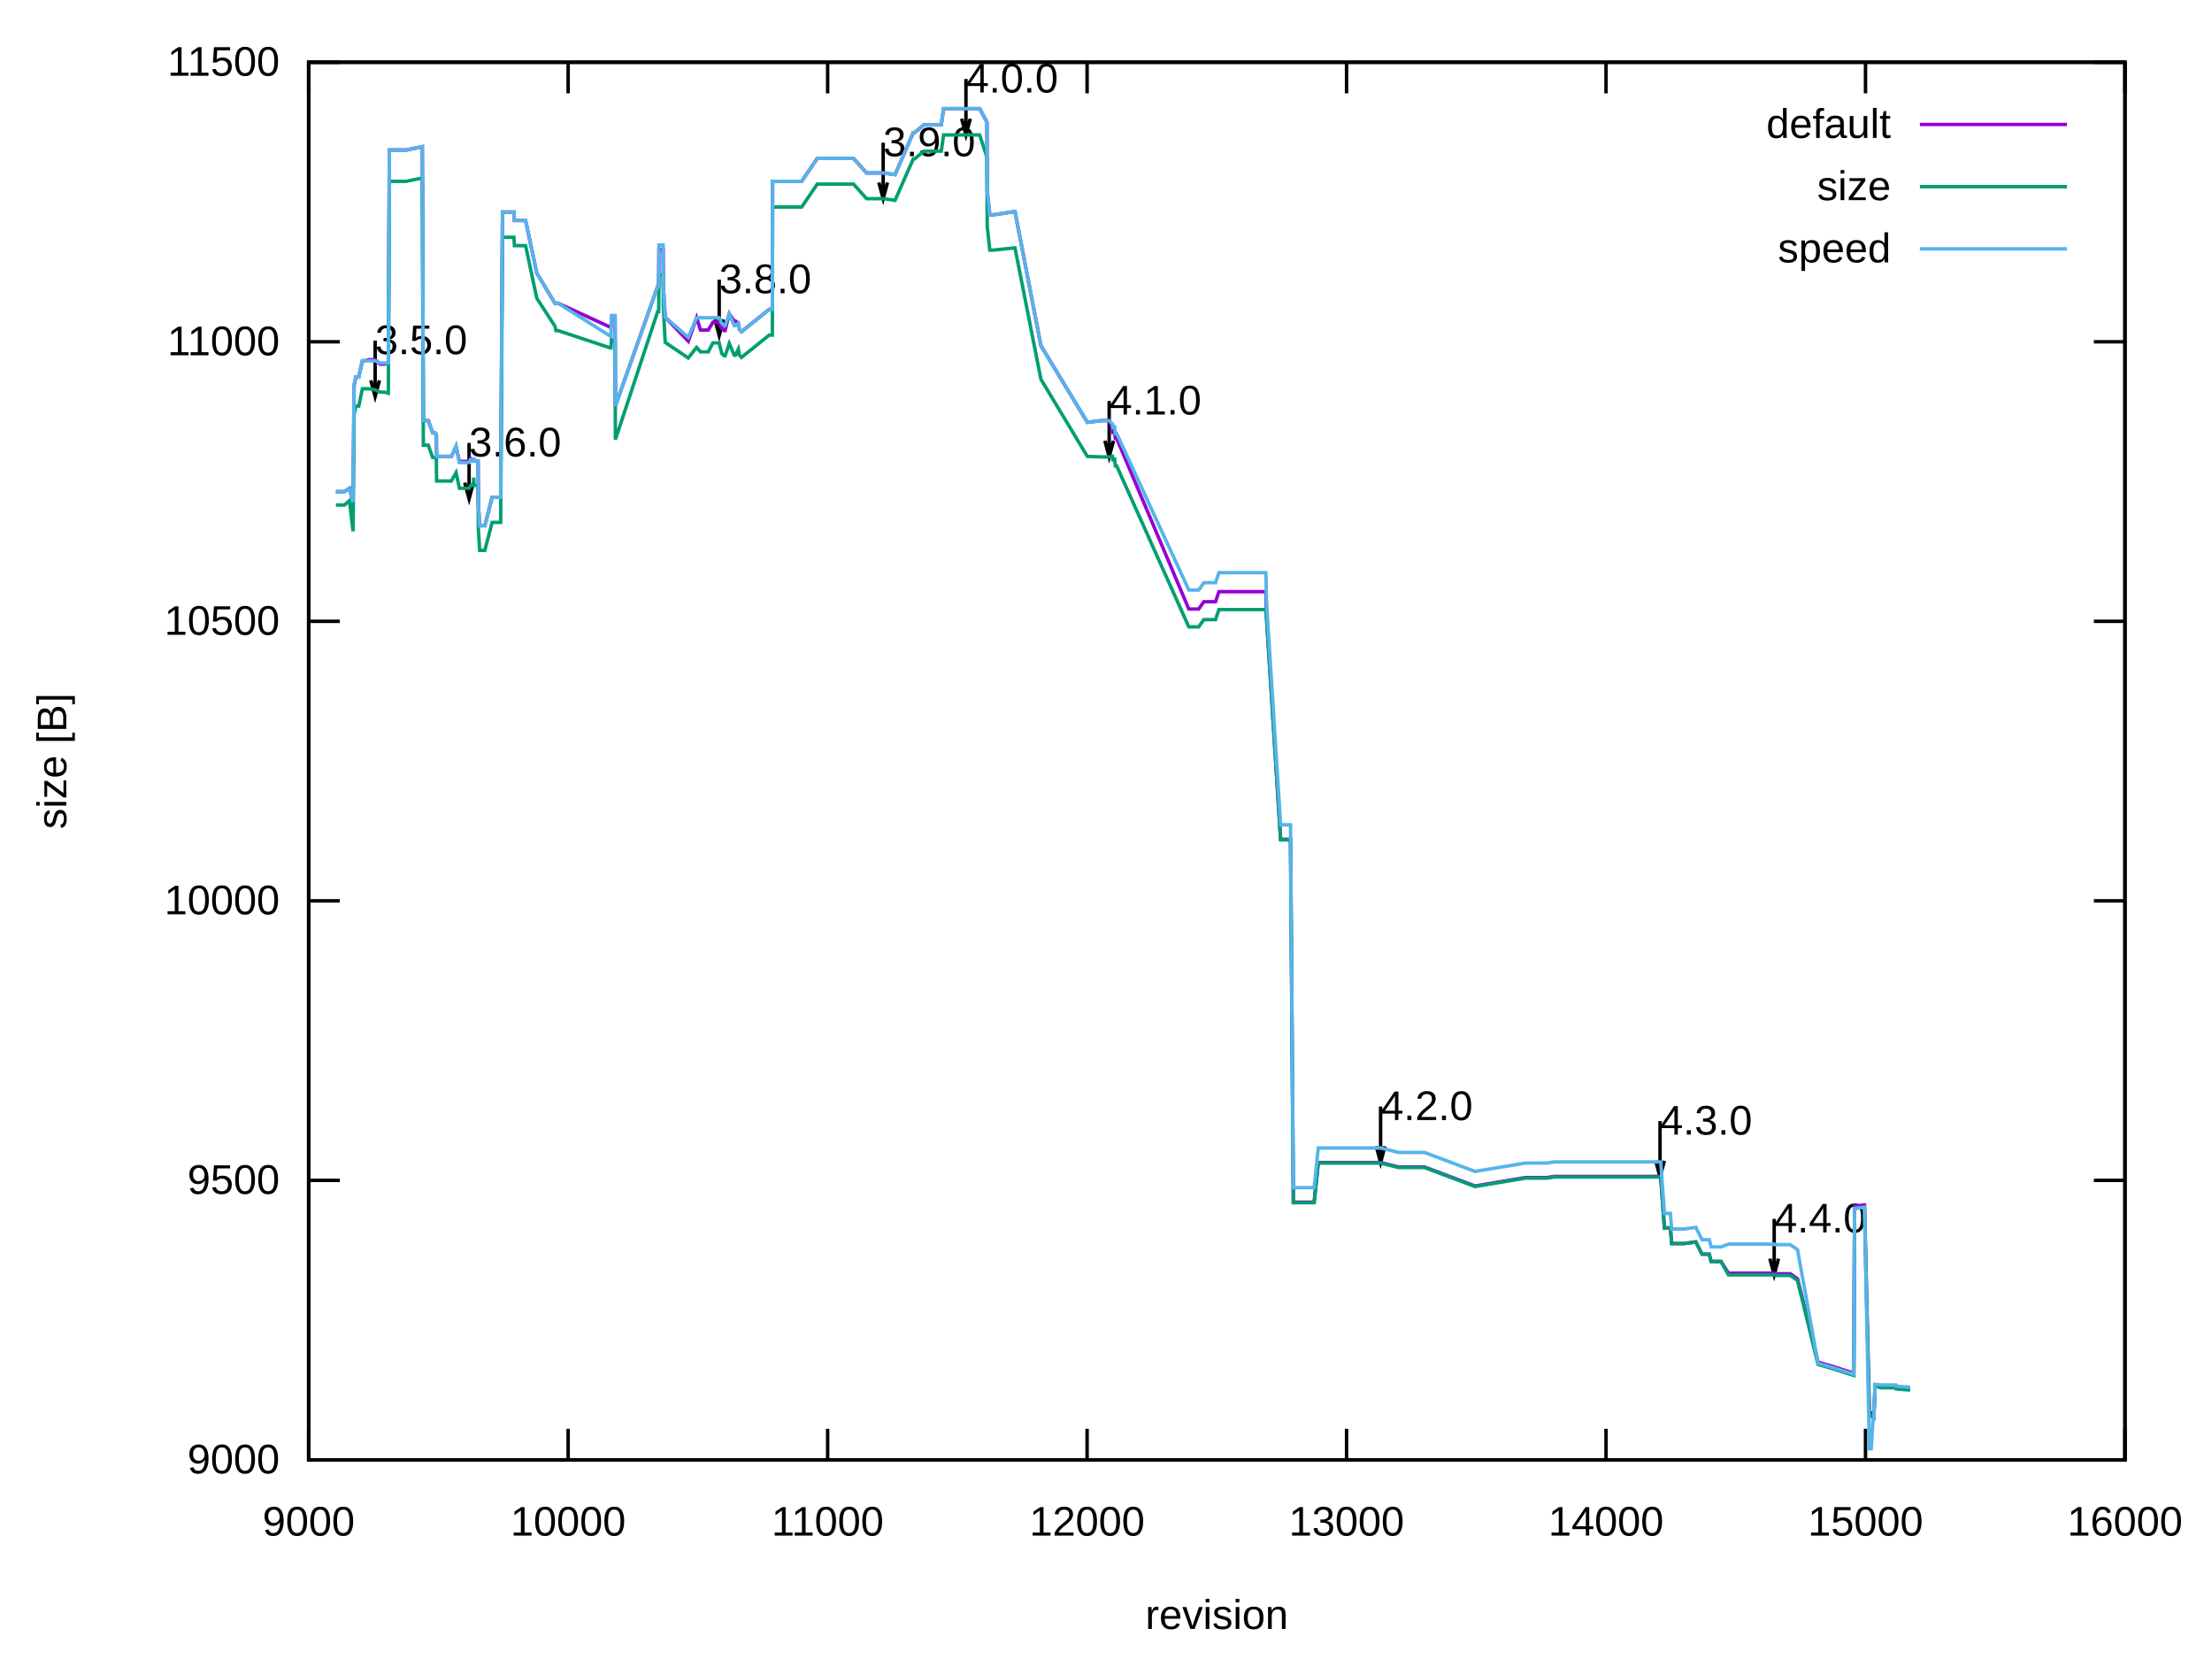
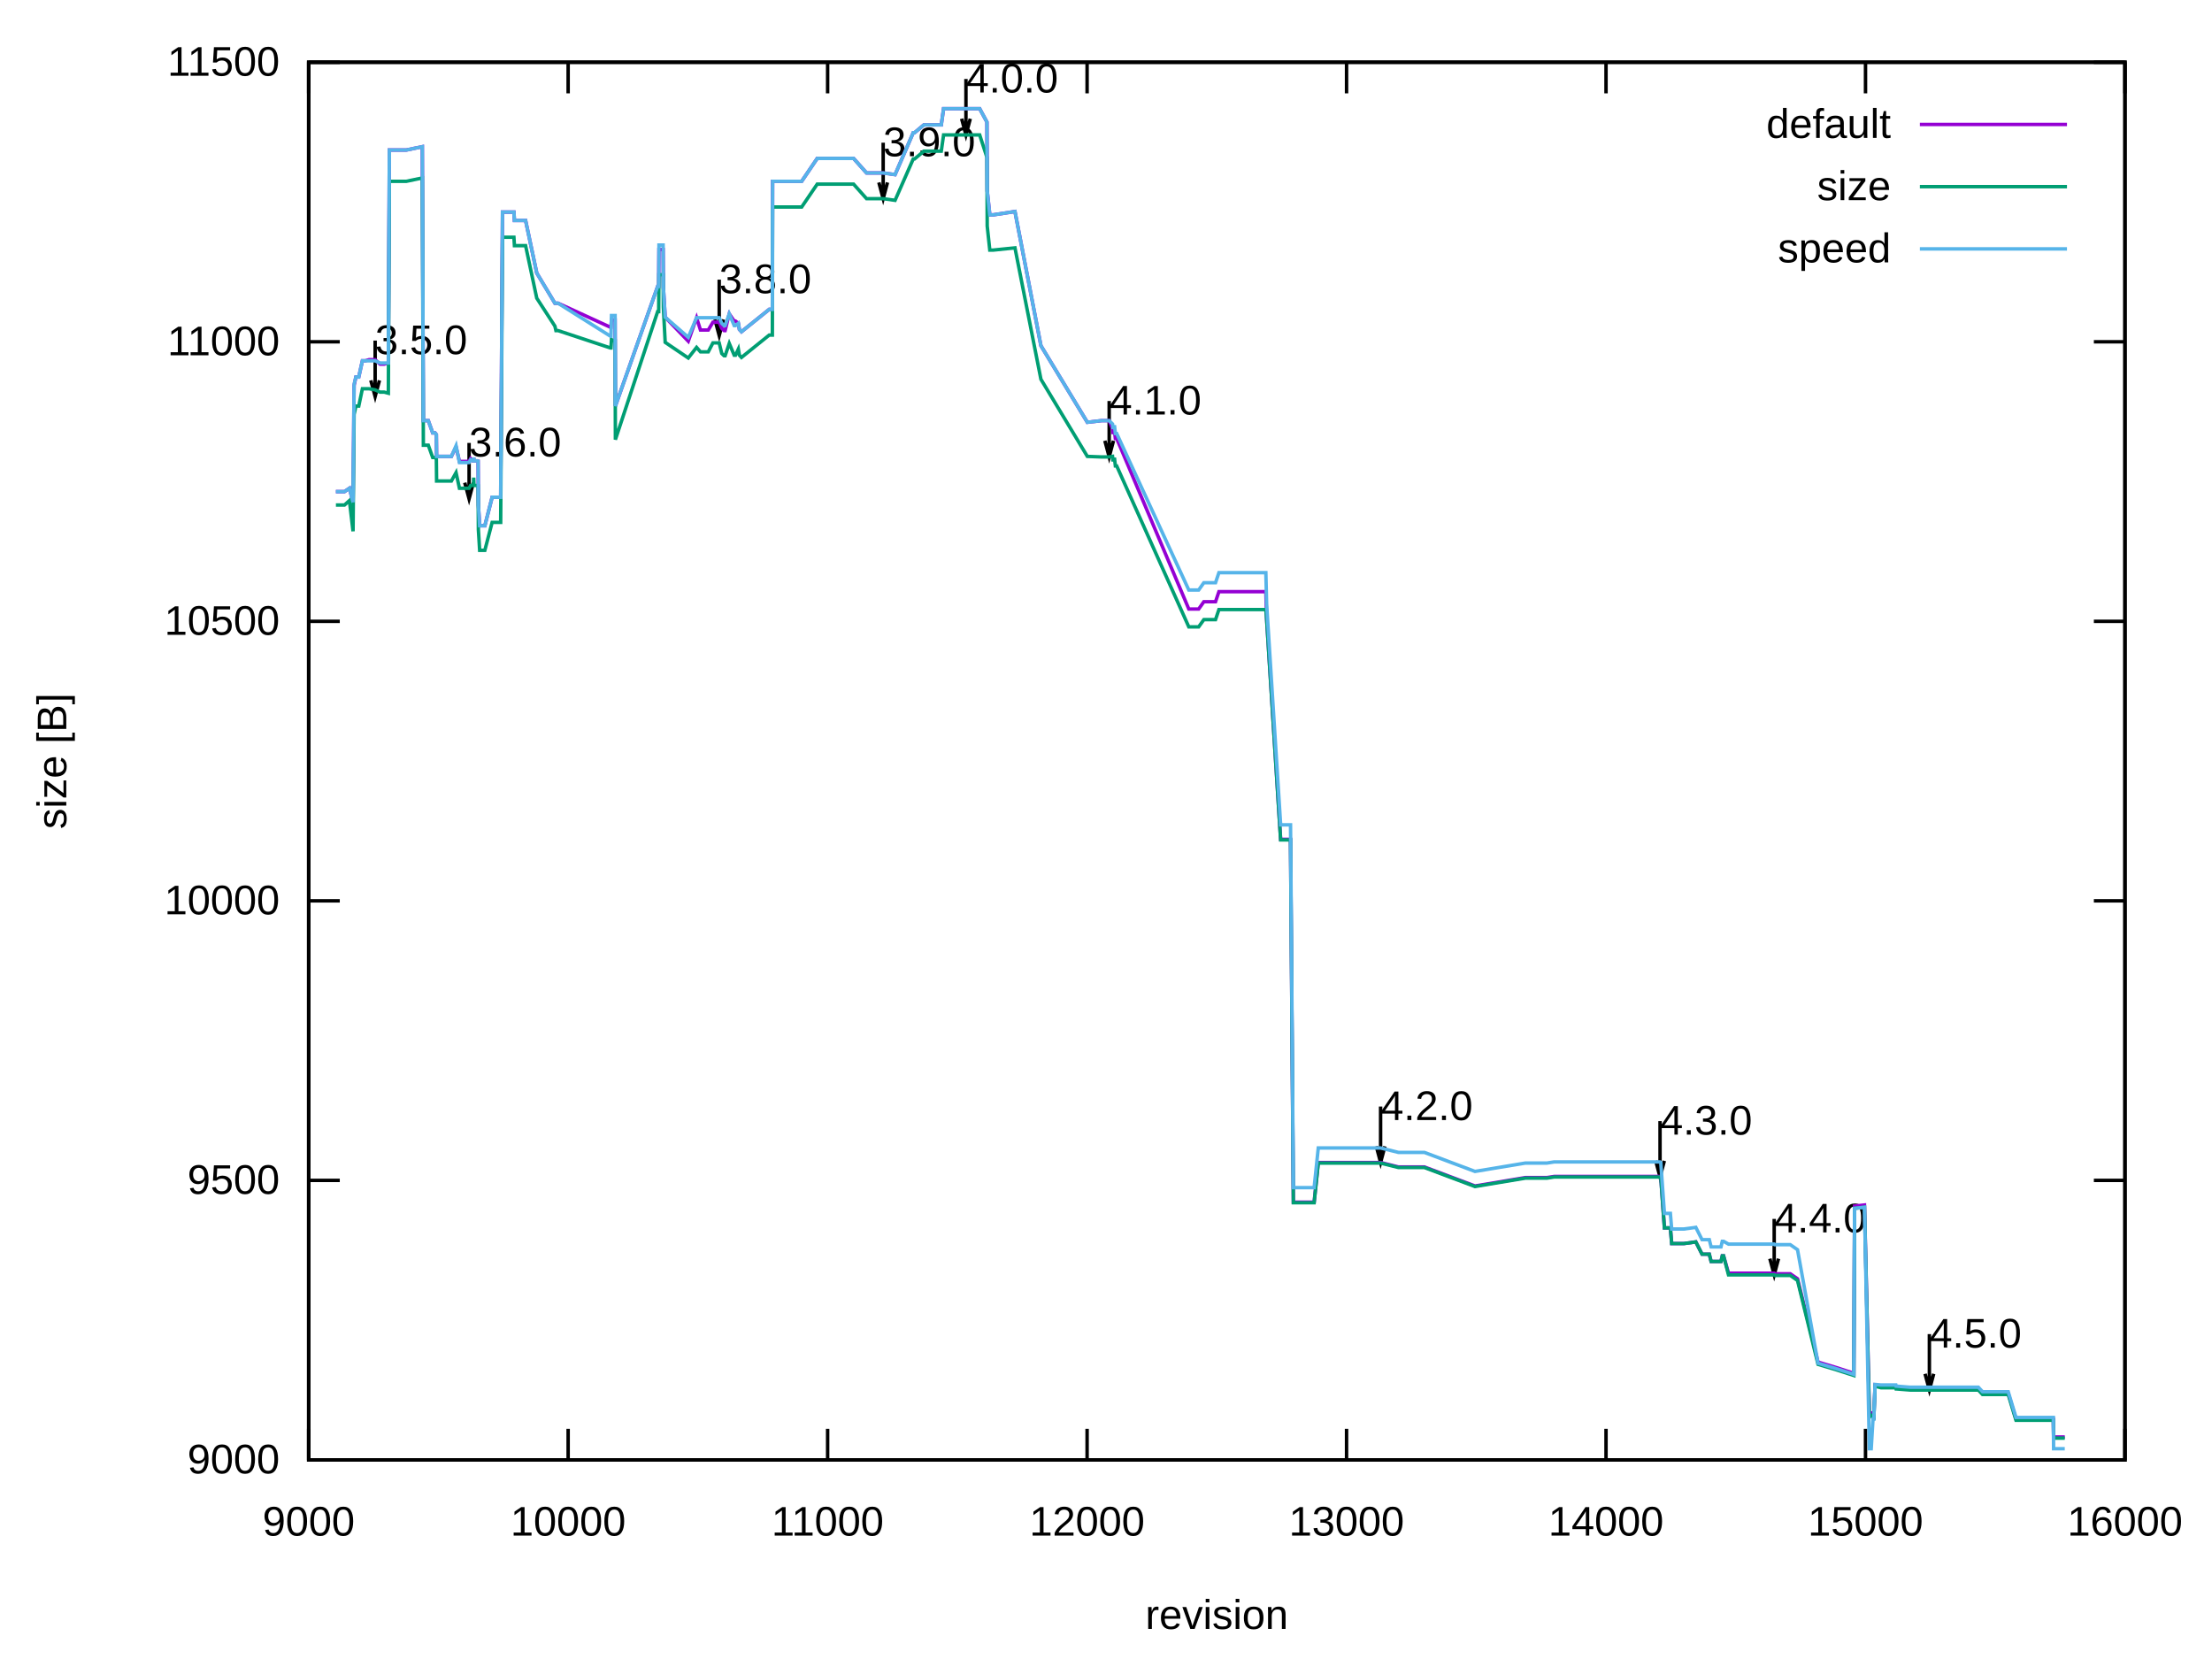
<svg xmlns="http://www.w3.org/2000/svg" xmlns:xlink="http://www.w3.org/1999/xlink" width="640" height="480" viewBox="0 0 640 480">
  <g id="gnuplot_canvas">
    <rect x="0" y="0" width="640" height="480" fill="none" />
    <defs>
      <circle id="gpDot" r="0.5" stroke-width="0.5" stroke="currentColor" />
      <path id="gpPt0" stroke-width="0.222" stroke="currentColor" d="M-1,0 h2 M0,-1 v2" />
      <path id="gpPt1" stroke-width="0.222" stroke="currentColor" d="M-1,-1 L1,1 M1,-1 L-1,1" />
      <path id="gpPt2" stroke-width="0.222" stroke="currentColor" d="M-1,0 L1,0 M0,-1 L0,1 M-1,-1 L1,1 M-1,1 L1,-1" />
      <rect id="gpPt3" stroke-width="0.222" stroke="currentColor" x="-1" y="-1" width="2" height="2" />
      <rect id="gpPt4" stroke-width="0.222" stroke="currentColor" fill="currentColor" x="-1" y="-1" width="2" height="2" />
      <circle id="gpPt5" stroke-width="0.222" stroke="currentColor" cx="0" cy="0" r="1" />
      <use xlink:href="#gpPt5" id="gpPt6" fill="currentColor" stroke="none" />
      <path id="gpPt7" stroke-width="0.222" stroke="currentColor" d="M0,-1.33 L-1.33,0.67 L1.33,0.67 z" />
      <use xlink:href="#gpPt7" id="gpPt8" fill="currentColor" stroke="none" />
      <use xlink:href="#gpPt7" id="gpPt9" stroke="currentColor" transform="rotate(180)" />
      <use xlink:href="#gpPt9" id="gpPt10" fill="currentColor" stroke="none" />
      <use xlink:href="#gpPt3" id="gpPt11" stroke="currentColor" transform="rotate(45)" />
      <use xlink:href="#gpPt11" id="gpPt12" fill="currentColor" stroke="none" />
      <path id="gpPt13" stroke-width="0.222" stroke="currentColor" d="M0,1.330 L1.265,0.411 L0.782,-1.067 L-0.782,-1.076 L-1.265,0.411 z" />
      <use xlink:href="#gpPt13" id="gpPt14" fill="currentColor" stroke="none" />
      <filter id="textbox" filterUnits="objectBoundingBox" x="0" y="0" height="1" width="1">
        <feFlood flood-color="white" flood-opacity="1" result="bgnd" />
        <feComposite in="SourceGraphic" in2="bgnd" operator="atop" />
      </filter>
      <filter id="greybox" filterUnits="objectBoundingBox" x="0" y="0" height="1" width="1">
        <feFlood flood-color="lightgrey" flood-opacity="1" result="grey" />
        <feComposite in="SourceGraphic" in2="grey" operator="atop" />
      </filter>
    </defs>
    <g fill="none" color="white" stroke="currentColor" stroke-width="1.00" stroke-linecap="butt" stroke-linejoin="miter">
</g>
    <g fill="none" color="black" stroke="currentColor" stroke-width="1.00" stroke-linecap="butt" stroke-linejoin="miter">
      <path stroke="black" d="M89.31,422.40 L98.31,422.40 M614.82,422.40 L605.82,422.40  " />
      <g transform="translate(80.92,426.30)" stroke="none" fill="black" font-family="Arial" font-size="12.00" text-anchor="end">
        <text>
          <tspan font-family="Arial"> 9000</tspan>
        </text>
      </g>
    </g>
    <g fill="none" color="black" stroke="currentColor" stroke-width="1.00" stroke-linecap="butt" stroke-linejoin="miter">
      <path stroke="black" d="M89.31,341.52 L98.31,341.52 M614.82,341.52 L605.82,341.52  " />
      <g transform="translate(80.92,345.42)" stroke="none" fill="black" font-family="Arial" font-size="12.00" text-anchor="end">
        <text>
          <tspan font-family="Arial"> 9500</tspan>
        </text>
      </g>
    </g>
    <g fill="none" color="black" stroke="currentColor" stroke-width="1.00" stroke-linecap="butt" stroke-linejoin="miter">
      <path stroke="black" d="M89.31,260.64 L98.31,260.64 M614.82,260.64 L605.82,260.64  " />
      <g transform="translate(80.92,264.54)" stroke="none" fill="black" font-family="Arial" font-size="12.00" text-anchor="end">
        <text>
          <tspan font-family="Arial"> 10000</tspan>
        </text>
      </g>
    </g>
    <g fill="none" color="black" stroke="currentColor" stroke-width="1.00" stroke-linecap="butt" stroke-linejoin="miter">
      <path stroke="black" d="M89.31,179.77 L98.31,179.77 M614.82,179.77 L605.82,179.77  " />
      <g transform="translate(80.92,183.67)" stroke="none" fill="black" font-family="Arial" font-size="12.00" text-anchor="end">
        <text>
          <tspan font-family="Arial"> 10500</tspan>
        </text>
      </g>
    </g>
    <g fill="none" color="black" stroke="currentColor" stroke-width="1.00" stroke-linecap="butt" stroke-linejoin="miter">
      <path stroke="black" d="M89.31,98.89 L98.31,98.89 M614.82,98.89 L605.82,98.89  " />
      <g transform="translate(80.92,102.79)" stroke="none" fill="black" font-family="Arial" font-size="12.00" text-anchor="end">
        <text>
          <tspan font-family="Arial"> 11000</tspan>
        </text>
      </g>
    </g>
    <g fill="none" color="black" stroke="currentColor" stroke-width="1.00" stroke-linecap="butt" stroke-linejoin="miter">
      <path stroke="black" d="M89.31,18.01 L98.31,18.01 M614.82,18.01 L605.82,18.01  " />
      <g transform="translate(80.92,21.91)" stroke="none" fill="black" font-family="Arial" font-size="12.00" text-anchor="end">
        <text>
          <tspan font-family="Arial"> 11500</tspan>
        </text>
      </g>
    </g>
    <g fill="none" color="black" stroke="currentColor" stroke-width="1.00" stroke-linecap="butt" stroke-linejoin="miter">
      <path stroke="black" d="M89.31,422.40 L89.31,413.40 M89.31,18.01 L89.31,27.01  " />
      <g transform="translate(89.31,444.30)" stroke="none" fill="black" font-family="Arial" font-size="12.00" text-anchor="middle">
        <text>
          <tspan font-family="Arial"> 9000</tspan>
        </text>
      </g>
    </g>
    <g fill="none" color="black" stroke="currentColor" stroke-width="1.00" stroke-linecap="butt" stroke-linejoin="miter">
      <path stroke="black" d="M164.38,422.40 L164.38,413.40 M164.38,18.01 L164.38,27.01  " />
      <g transform="translate(164.38,444.30)" stroke="none" fill="black" font-family="Arial" font-size="12.00" text-anchor="middle">
        <text>
          <tspan font-family="Arial"> 10000</tspan>
        </text>
      </g>
    </g>
    <g fill="none" color="black" stroke="currentColor" stroke-width="1.00" stroke-linecap="butt" stroke-linejoin="miter">
      <path stroke="black" d="M239.46,422.40 L239.46,413.40 M239.46,18.01 L239.46,27.01  " />
      <g transform="translate(239.46,444.30)" stroke="none" fill="black" font-family="Arial" font-size="12.00" text-anchor="middle">
        <text>
          <tspan font-family="Arial"> 11000</tspan>
        </text>
      </g>
    </g>
    <g fill="none" color="black" stroke="currentColor" stroke-width="1.00" stroke-linecap="butt" stroke-linejoin="miter">
      <path stroke="black" d="M314.53,422.40 L314.53,413.40 M314.53,18.01 L314.53,27.01  " />
      <g transform="translate(314.53,444.30)" stroke="none" fill="black" font-family="Arial" font-size="12.00" text-anchor="middle">
        <text>
          <tspan font-family="Arial"> 12000</tspan>
        </text>
      </g>
    </g>
    <g fill="none" color="black" stroke="currentColor" stroke-width="1.00" stroke-linecap="butt" stroke-linejoin="miter">
      <path stroke="black" d="M389.60,422.40 L389.60,413.40 M389.60,18.01 L389.60,27.01  " />
      <g transform="translate(389.60,444.30)" stroke="none" fill="black" font-family="Arial" font-size="12.00" text-anchor="middle">
        <text>
          <tspan font-family="Arial"> 13000</tspan>
        </text>
      </g>
    </g>
    <g fill="none" color="black" stroke="currentColor" stroke-width="1.00" stroke-linecap="butt" stroke-linejoin="miter">
      <path stroke="black" d="M464.67,422.40 L464.67,413.40 M464.67,18.01 L464.67,27.01  " />
      <g transform="translate(464.67,444.30)" stroke="none" fill="black" font-family="Arial" font-size="12.00" text-anchor="middle">
        <text>
          <tspan font-family="Arial"> 14000</tspan>
        </text>
      </g>
    </g>
    <g fill="none" color="black" stroke="currentColor" stroke-width="1.00" stroke-linecap="butt" stroke-linejoin="miter">
      <path stroke="black" d="M539.75,422.40 L539.75,413.40 M539.75,18.01 L539.75,27.01  " />
      <g transform="translate(539.75,444.30)" stroke="none" fill="black" font-family="Arial" font-size="12.00" text-anchor="middle">
        <text>
          <tspan font-family="Arial"> 15000</tspan>
        </text>
      </g>
    </g>
    <g fill="none" color="black" stroke="currentColor" stroke-width="1.00" stroke-linecap="butt" stroke-linejoin="miter">
      <path stroke="black" d="M614.82,422.40 L614.82,413.40 M614.82,18.01 L614.82,27.01  " />
      <g transform="translate(614.82,444.30)" stroke="none" fill="black" font-family="Arial" font-size="12.00" text-anchor="middle">
        <text>
          <tspan font-family="Arial"> 16000</tspan>
        </text>
      </g>
    </g>
    <g fill="none" color="black" stroke="currentColor" stroke-width="1.00" stroke-linecap="butt" stroke-linejoin="miter">
</g>
    <g fill="none" color="black" stroke="currentColor" stroke-width="1.00" stroke-linecap="butt" stroke-linejoin="miter">
      <path stroke="black" d="M89.31,18.01 L89.31,422.40 L614.82,422.40 L614.82,18.01 L89.31,18.01 Z  " />
      <g transform="translate(108.53,102.46)" stroke="none" fill="black" font-family="Arial" font-size="12.00" text-anchor="start">
        <text>
          <tspan font-family="Arial">3.5.0</tspan>
        </text>
      </g>
      <g transform="translate(135.71,132.07)" stroke="none" fill="black" font-family="Arial" font-size="12.00" text-anchor="start">
        <text>
          <tspan font-family="Arial">3.6.0</tspan>
        </text>
      </g>
      <g transform="translate(208.08,84.83)" stroke="none" fill="black" font-family="Arial" font-size="12.00" text-anchor="start">
        <text>
          <tspan font-family="Arial">3.8.0</tspan>
        </text>
      </g>
      <g transform="translate(255.52,45.20)" stroke="none" fill="black" font-family="Arial" font-size="12.00" text-anchor="start">
        <text>
          <tspan font-family="Arial">3.9.0</tspan>
        </text>
      </g>
      <g transform="translate(279.47,26.76)" stroke="none" fill="black" font-family="Arial" font-size="12.00" text-anchor="start">
        <text>
          <tspan font-family="Arial">4.0.0</tspan>
        </text>
      </g>
      <g transform="translate(320.91,119.93)" stroke="none" fill="black" font-family="Arial" font-size="12.00" text-anchor="start">
        <text>
          <tspan font-family="Arial">4.1.0</tspan>
        </text>
      </g>
      <g transform="translate(399.44,324.07)" stroke="none" fill="black" font-family="Arial" font-size="12.00" text-anchor="start">
        <text>
          <tspan font-family="Arial">4.2.0</tspan>
        </text>
      </g>
      <g transform="translate(480.29,328.28)" stroke="none" fill="black" font-family="Arial" font-size="12.00" text-anchor="start">
        <text>
          <tspan font-family="Arial">4.3.0</tspan>
        </text>
      </g>
      <g transform="translate(513.32,356.58)" stroke="none" fill="black" font-family="Arial" font-size="12.00" text-anchor="start">
        <text>
          <tspan font-family="Arial">4.4.0</tspan>
        </text>
      </g>
+       <g transform="translate(558.22,389.90)" stroke="none" fill="black" font-family="Arial" font-size="12.00" text-anchor="start">
+         <text>
+           <tspan font-family="Arial">4.5.0</tspan>
+         </text>
+       </g>
    </g>
    <g fill="none" color="black" stroke="currentColor" stroke-width="1.00" stroke-linecap="butt" stroke-linejoin="miter">
      <path stroke="black" d="M107.29,110.05 L108.54,114.73 L109.79,110.05 M108.54,98.55 L108.54,114.73  " />
    </g>
    <g fill="none" color="black" stroke="currentColor" stroke-width="1.00" stroke-linecap="butt" stroke-linejoin="miter">
      <path stroke="black" d="M134.47,139.65 L135.72,144.33 L136.97,139.65 M135.72,128.16 L135.72,144.33  " />
    </g>
    <g fill="none" color="black" stroke="currentColor" stroke-width="1.00" stroke-linecap="butt" stroke-linejoin="miter">
      <path stroke="black" d="M206.84,92.42 L208.09,97.10 L209.34,92.42 M208.09,80.92 L208.09,97.10  " />
    </g>
    <g fill="none" color="black" stroke="currentColor" stroke-width="1.00" stroke-linecap="butt" stroke-linejoin="miter">
      <path stroke="black" d="M254.28,52.79 L255.53,57.47 L256.78,52.79 M255.53,41.29 L255.53,57.47  " />
    </g>
    <g fill="none" color="black" stroke="currentColor" stroke-width="1.00" stroke-linecap="butt" stroke-linejoin="miter">
      <path stroke="black" d="M278.23,34.35 L279.48,39.03 L280.73,34.35 M279.48,22.85 L279.48,39.03  " />
    </g>
    <g fill="none" color="black" stroke="currentColor" stroke-width="1.00" stroke-linecap="butt" stroke-linejoin="miter">
      <path stroke="black" d="M319.67,127.52 L320.92,132.20 L322.17,127.52 M320.92,116.02 L320.92,132.20  " />
    </g>
    <g fill="none" color="black" stroke="currentColor" stroke-width="1.00" stroke-linecap="butt" stroke-linejoin="miter">
      <path stroke="black" d="M398.20,331.66 L399.45,336.34 L400.70,331.66 M399.45,320.16 L399.45,336.34  " />
    </g>
    <g fill="none" color="black" stroke="currentColor" stroke-width="1.00" stroke-linecap="butt" stroke-linejoin="miter">
      <path stroke="black" d="M479.05,335.86 L480.30,340.54 L481.55,335.86 M480.30,324.37 L480.30,340.54  " />
    </g>
    <g fill="none" color="black" stroke="currentColor" stroke-width="1.00" stroke-linecap="butt" stroke-linejoin="miter">
      <path stroke="black" d="M512.08,364.17 L513.33,368.85 L514.58,364.17 M513.33,352.67 L513.33,368.85  " />
+     </g>
+     <g fill="none" color="black" stroke="currentColor" stroke-width="1.00" stroke-linecap="butt" stroke-linejoin="miter">
+       <path stroke="black" d="M556.98,397.49 L558.23,402.17 L559.48,397.49 M558.23,385.99 L558.23,402.17  " />
    </g>
    <g fill="none" color="black" stroke="currentColor" stroke-width="1.00" stroke-linecap="butt" stroke-linejoin="miter">
</g>
    <g id="gnuplot_plot_1">
      <g fill="none" color="black" stroke="currentColor" stroke-width="1.00" stroke-linecap="butt" stroke-linejoin="miter">
        <g transform="translate(547.09,39.91)" stroke="none" fill="black" font-family="Arial" font-size="12.00" text-anchor="end">
          <text>
            <tspan font-family="Arial">default</tspan>
          </text>
        </g>
      </g>
      <g fill="none" color="black" stroke="currentColor" stroke-width="1.00" stroke-linecap="butt" stroke-linejoin="miter">
-         <path stroke="rgb(148,   0, 211)" d="M555.48,36.01 L598.04,36.01 M97.19,142.24 L98.32,142.24 L98.62,142.24 L98.84,142.24 L99.67,142.24 L101.10,141.27   L102.15,145.31 L102.45,111.50 L102.97,109.08 L103.35,109.08 L103.65,109.08 L103.80,109.08 L104.85,104.39 L104.93,104.39   L105.68,104.39 L106.80,104.06 L108.53,104.06 L109.96,105.36 L111.16,105.36 L112.36,105.03 L112.66,43.41 L113.26,43.41   L115.89,43.41 L117.54,43.41 L122.19,42.44 L122.49,121.70 L122.72,121.70 L123.24,121.70 L123.92,121.70 L125.19,125.25   L125.87,125.25 L126.25,125.74 L126.32,132.05 L126.70,132.05 L128.42,132.05 L129.85,132.05 L130.60,132.05 L131.95,129.30   L132.93,133.50 L133.53,133.50 L134.05,133.50 L134.43,133.50 L134.50,133.50 L134.58,133.50 L134.65,133.50 L135.71,133.50   L136.16,132.70 L136.76,133.34 L136.98,133.34 L137.06,132.37 L137.13,133.34 L137.21,133.34 L137.36,133.34 L137.73,133.34   L137.81,133.34 L138.03,133.34 L138.18,133.50 L138.33,133.50 L138.41,146.12 L138.78,152.11 L139.01,152.11 L139.16,152.11   L139.23,152.11 L139.31,152.11 L140.28,152.11 L142.39,143.86 L144.11,143.86 L144.86,143.86 L145.39,61.36 L145.69,61.36   L146.44,61.36 L146.67,61.36 L146.74,61.36 L146.82,61.36 L146.89,61.36 L147.34,61.36 L148.17,61.36 L148.62,61.36   L148.69,61.36 L148.84,63.79 L149.14,63.79 L149.59,63.79 L149.89,63.79 L149.97,63.79 L150.49,63.79 L150.72,63.79   L150.79,63.79 L150.87,63.79 L151.62,63.79 L151.77,63.79 L152.07,63.79 L155.30,78.99 L160.55,87.73 L160.85,87.73   L161.00,87.73 L161.08,87.73 L161.46,87.73 L176.62,94.68 L176.77,94.68 L176.92,92.58 L177.45,92.58 L177.97,92.58   L178.05,117.49 L190.28,82.87 L190.58,82.87 L190.66,72.20 L191.86,72.20 L191.93,83.04 L192.46,91.77 L199.14,98.73   L201.54,91.93 L202.67,95.49 L204.92,95.49 L206.27,93.23 L208.08,93.23 L208.83,95.01 L209.50,95.65 L209.80,95.65   L211.00,90.80 L212.43,92.90 L212.80,92.90 L213.63,93.55 L213.93,95.33 L214.53,95.98 L222.56,89.51 L223.09,89.51   L223.39,89.51 L223.47,89.51 L223.54,52.46 L223.69,52.46 L224.44,52.46 L231.95,52.46 L236.45,45.83 L237.50,45.83   L245.99,45.83 L246.96,45.83 L250.72,50.04 L255.52,50.04 L258.97,50.52 L264.23,38.39 L264.61,38.39 L267.31,36.13   L272.11,36.13 L272.34,36.13 L273.01,31.44 L277.52,31.44 L277.67,31.44 L279.47,31.44 L283.45,31.44 L285.55,35.32   L285.63,55.21 L286.38,62.17 L286.75,62.17 L286.83,62.17 L287.28,62.17 L287.35,62.17 L293.66,61.20 L301.17,100.02   L314.60,122.18 L318.73,121.70 L320.91,121.70 L321.89,124.12 L322.04,125.58 L322.19,124.93 L322.49,124.93 L322.71,126.87   L323.09,126.87 L343.96,176.21 L345.68,176.21 L346.81,176.21 L348.31,174.10 L349.36,174.10 L351.16,174.10 L351.69,174.10   L352.67,171.19 L362.73,171.19 L365.05,171.19 L366.25,171.19 L366.48,179.12 L370.53,242.85 L373.39,242.85 L374.21,347.83   L376.61,347.83 L379.24,347.83 L380.22,347.83 L381.42,336.35 L382.09,336.35 L387.27,336.35 L399.44,336.35 L404.62,337.64   L412.12,337.64 L426.76,343.14 L441.33,340.71 L442.08,340.71 L442.83,340.71 L445.76,340.71 L447.56,340.71 L449.66,340.39   L457.17,340.39 L464.67,340.39 L478.49,340.39 L480.29,340.39 L480.51,340.55 L481.57,355.27 L482.32,355.27 L482.54,355.27   L483.14,355.27 L483.29,355.27 L483.67,359.80 L487.20,359.80 L490.65,359.32 L492.45,362.87 L494.55,362.87 L495.08,364.98   L497.93,364.98 L500.11,368.37 L502.96,368.37 L504.31,368.37 L513.32,368.37 L513.47,368.54 L517.98,368.54 L520.08,369.99   L526.01,394.09 L531.41,395.71 L536.37,397.33 L536.59,348.96 L539.45,348.64 L540.87,408.81 L541.40,408.81 L541.92,410.11   L542.15,410.11 L542.52,400.72 L544.25,401.21 L546.73,401.21 L547.55,401.21 L548.53,401.21 L548.61,401.53 L548.68,401.53   L552.66,401.86  " />
+         <path stroke="rgb(148,   0, 211)" d="M555.48,36.01 L598.04,36.01 M97.19,142.24 L98.32,142.24 L98.62,142.24 L98.84,142.24 L99.67,142.24 L101.10,141.27   L102.15,145.31 L102.45,111.50 L102.97,109.08 L103.35,109.08 L103.65,109.08 L103.80,109.08 L104.85,104.39 L104.93,104.39   L105.68,104.39 L106.80,104.06 L108.53,104.06 L109.96,105.36 L111.16,105.36 L112.36,105.03 L112.66,43.41 L113.26,43.41   L115.89,43.41 L117.54,43.41 L122.19,42.44 L122.49,121.70 L122.72,121.70 L123.24,121.70 L123.92,121.70 L125.19,125.25   L125.87,125.25 L126.25,125.74 L126.32,132.05 L126.70,132.05 L128.42,132.05 L129.85,132.05 L130.60,132.05 L131.95,129.30   L132.93,133.50 L133.53,133.50 L134.05,133.50 L134.43,133.50 L134.50,133.50 L134.58,133.50 L134.65,133.50 L135.71,133.50   L136.16,132.70 L136.76,133.34 L136.98,133.34 L137.06,132.37 L137.13,133.34 L137.21,133.34 L137.36,133.34 L137.73,133.34   L137.81,133.34 L138.03,133.34 L138.18,133.50 L138.33,133.50 L138.41,146.12 L138.78,152.11 L139.01,152.11 L139.16,152.11   L139.23,152.11 L139.31,152.11 L140.28,152.11 L142.39,143.86 L144.11,143.86 L144.86,143.86 L145.39,61.36 L145.69,61.36   L146.44,61.36 L146.67,61.36 L146.74,61.36 L146.82,61.36 L146.89,61.36 L147.34,61.36 L148.17,61.36 L148.62,61.36   L148.69,61.36 L148.84,63.79 L149.14,63.79 L149.59,63.79 L149.89,63.79 L149.97,63.79 L150.49,63.79 L150.72,63.79   L150.79,63.79 L150.87,63.79 L151.62,63.79 L151.77,63.79 L152.07,63.79 L155.30,78.99 L160.55,87.73 L160.85,87.73   L161.00,87.73 L161.08,87.73 L161.46,87.73 L176.62,94.68 L176.77,94.68 L176.92,92.58 L177.45,92.58 L177.97,92.58   L178.05,117.49 L190.28,82.87 L190.58,82.87 L190.66,72.20 L191.86,72.20 L191.93,83.04 L192.46,91.77 L199.14,98.73   L201.54,91.93 L202.67,95.49 L204.92,95.49 L206.27,93.23 L208.08,93.23 L208.83,95.01 L209.50,95.65 L209.80,95.65   L211.00,90.80 L212.43,92.90 L212.80,92.90 L213.63,93.55 L213.93,95.33 L214.53,95.98 L222.56,89.51 L223.09,89.51   L223.39,89.51 L223.47,89.51 L223.54,52.46 L223.69,52.46 L224.44,52.46 L231.95,52.46 L236.45,45.83 L237.50,45.83   L245.99,45.83 L246.96,45.83 L250.72,50.04 L255.52,50.04 L258.97,50.52 L264.23,38.39 L264.61,38.39 L267.31,36.13   L272.11,36.13 L272.34,36.13 L273.01,31.44 L277.52,31.44 L277.67,31.44 L279.47,31.44 L283.45,31.44 L285.55,35.32   L285.63,55.21 L286.38,62.17 L286.75,62.17 L286.83,62.17 L287.28,62.17 L287.35,62.17 L293.66,61.20 L301.17,100.02   L314.60,122.18 L318.73,121.70 L320.91,121.70 L321.89,124.12 L322.04,125.58 L322.19,124.93 L322.49,124.93 L322.71,126.87   L323.09,126.87 L343.96,176.21 L345.68,176.21 L346.81,176.21 L348.31,174.10 L349.36,174.10 L351.16,174.10 L351.69,174.10   L352.67,171.19 L362.73,171.19 L365.05,171.19 L366.25,171.19 L366.48,179.12 L370.53,242.85 L373.39,242.85 L374.21,347.83   L376.61,347.83 L379.24,347.83 L380.22,347.83 L381.42,336.35 L382.09,336.35 L387.27,336.35 L399.44,336.35 L404.62,337.64   L412.12,337.64 L426.76,343.14 L441.33,340.71 L442.08,340.71 L442.83,340.71 L445.76,340.71 L447.56,340.71 L449.66,340.39   L449.96,340.39 L450.64,340.39 L451.54,340.39 L453.04,340.39 L456.04,340.39 L457.17,340.39 L464.67,340.39 L478.49,340.39   L480.29,340.39 L480.51,340.55 L481.57,355.27 L482.32,355.27 L482.54,355.27 L483.14,355.27 L483.29,355.27 L483.67,359.80   L487.20,359.80 L490.65,359.32 L492.45,362.87 L494.55,362.87 L495.08,364.98 L497.93,364.98 L498.31,363.36 L498.68,363.36   L500.11,368.37 L502.96,368.37 L504.31,368.37 L513.32,368.37 L513.47,368.54 L517.98,368.54 L520.08,369.99 L526.01,394.09   L531.41,395.71 L536.37,397.33 L536.59,348.96 L539.45,348.64 L540.87,408.81 L541.40,408.81 L541.92,410.11 L542.15,410.11   L542.52,400.72 L544.25,401.21 L546.73,401.21 L547.55,401.21 L548.53,401.21 L548.61,401.53 L548.68,401.53 L552.66,401.86   L557.76,401.86 L558.22,401.86 L563.55,401.86 L571.13,401.86 L572.40,401.86 L573.61,403.15 L576.23,403.15 L581.04,403.15   L583.29,410.59 L589.97,410.59 L594.10,410.59 L594.17,415.77 L597.40,415.77  " />
      </g>
    </g>
    <g id="gnuplot_plot_2">
      <g fill="none" color="black" stroke="currentColor" stroke-width="1.00" stroke-linecap="butt" stroke-linejoin="miter">
        <g transform="translate(547.09,57.91)" stroke="none" fill="black" font-family="Arial" font-size="12.00" text-anchor="end">
          <text>
            <tspan font-family="Arial">size</tspan>
          </text>
        </g>
      </g>
      <g fill="none" color="black" stroke="currentColor" stroke-width="1.00" stroke-linecap="butt" stroke-linejoin="miter">
-         <path stroke="rgb(  0, 158, 115)" d="M555.48,54.01 L598.04,54.01 M97.19,146.12 L98.32,146.12 L98.62,146.12 L98.84,146.12 L99.67,146.12 L101.10,144.83   L102.15,153.72 L102.45,119.92 L102.97,117.49 L103.35,117.49 L103.65,117.49 L103.80,117.49 L104.85,112.48 L104.93,112.48   L105.68,112.48 L106.80,112.48 L108.53,112.80 L109.96,113.45 L111.16,113.45 L112.36,113.77 L112.66,52.46 L113.26,52.46   L115.89,52.46 L117.54,52.46 L122.19,51.49 L122.49,128.81 L122.72,128.81 L123.24,128.81 L123.92,128.81 L125.19,132.37   L125.87,132.37 L126.25,132.86 L126.32,139.17 L126.70,139.17 L128.42,139.17 L129.85,139.17 L130.60,139.17 L131.95,136.74   L132.93,141.27 L133.53,141.27 L134.05,141.27 L134.43,141.27 L134.50,141.27 L134.58,141.27 L134.65,141.27 L135.71,141.27   L136.16,140.46 L136.76,140.46 L136.98,140.46 L137.06,138.19 L137.13,140.46 L137.21,140.46 L137.36,140.46 L137.73,140.46   L137.81,140.46 L138.03,140.46 L138.18,140.62 L138.33,140.62 L138.41,153.24 L138.78,159.22 L139.01,159.22 L139.16,159.22   L139.23,159.22 L139.31,159.22 L140.28,159.22 L142.39,151.14 L144.11,151.14 L144.86,151.14 L145.39,68.64 L145.69,68.64   L146.44,68.64 L146.67,68.64 L146.74,68.64 L146.82,68.64 L146.89,68.64 L147.34,68.64 L148.17,68.64 L148.62,68.64   L148.69,68.64 L148.84,71.07 L149.14,71.07 L149.59,71.07 L149.89,71.07 L149.97,71.07 L150.49,71.07 L150.72,71.07   L150.79,71.07 L150.87,71.07 L151.62,71.07 L151.77,71.07 L152.07,71.07 L155.30,86.27 L160.55,94.36 L160.85,95.65   L161.00,95.65 L161.08,95.65 L161.46,95.65 L176.62,100.67 L176.77,100.67 L176.92,98.24 L177.45,98.56 L177.97,98.56   L178.05,127.20 L190.28,90.15 L190.58,90.15 L190.66,79.48 L191.86,79.48 L191.93,88.86 L192.46,99.05 L199.14,103.58   L201.54,100.51 L202.67,101.80 L204.92,101.80 L206.27,99.21 L208.08,99.21 L208.83,102.28 L209.50,102.93 L209.80,102.93   L211.00,99.37 L212.43,102.77 L212.80,102.77 L213.63,100.99 L213.93,102.77 L214.53,103.42 L222.56,96.95 L223.09,96.95   L223.39,96.95 L223.47,96.95 L223.54,59.90 L223.69,59.90 L224.44,59.90 L231.95,59.90 L236.45,53.27 L237.50,53.27   L245.99,53.27 L246.96,53.27 L250.72,57.48 L255.52,57.48 L258.97,57.96 L264.23,45.99 L264.61,45.99 L267.31,43.73   L272.11,43.73 L272.34,43.73 L273.01,39.04 L277.52,39.04 L277.67,39.04 L279.47,39.04 L283.45,39.04 L285.55,45.51   L285.63,65.40 L286.38,72.36 L286.75,72.36 L286.83,72.36 L287.28,72.36 L287.35,72.36 L293.66,71.71 L301.17,109.73   L314.60,132.05 L318.73,132.21 L320.91,132.21 L321.89,132.05 L322.04,133.50 L322.19,132.86 L322.49,132.86 L322.71,134.80   L323.09,134.80 L343.96,181.38 L345.68,181.38 L346.81,181.38 L348.31,179.28 L349.36,179.28 L351.16,179.28 L351.69,179.28   L352.67,176.37 L362.73,176.37 L365.05,176.37 L366.25,176.37 L366.48,179.28 L370.53,243.01 L373.39,243.01 L374.21,347.99   L376.61,347.99 L379.24,347.99 L380.22,347.99 L381.42,336.51 L382.09,336.51 L387.27,336.51 L399.44,336.51 L404.62,337.80   L412.12,337.80 L426.76,343.30 L441.33,340.87 L442.08,340.87 L442.83,340.87 L445.76,340.87 L447.56,340.87 L449.66,340.55   L457.17,340.55 L464.67,340.55 L478.49,340.55 L480.29,340.55 L480.51,340.71 L481.57,355.27 L482.32,355.27 L482.54,355.27   L483.14,355.27 L483.29,355.27 L483.67,359.80 L487.20,359.80 L490.65,359.32 L492.45,362.87 L494.55,362.87 L495.08,364.98   L497.93,364.98 L500.11,368.86 L502.96,368.86 L504.31,368.86 L513.32,368.86 L513.47,369.02 L517.98,369.02 L520.08,370.48   L526.01,394.74 L531.41,396.36 L536.37,397.97 L536.59,349.61 L539.45,349.29 L540.87,409.46 L541.40,409.46 L541.92,410.43   L542.15,410.43 L542.52,401.05 L544.25,401.53 L546.73,401.53 L547.55,401.53 L548.53,401.53 L548.61,401.86 L548.68,401.86   L552.66,402.18  " />
+         <path stroke="rgb(  0, 158, 115)" d="M555.48,54.01 L598.04,54.01 M97.19,146.12 L98.32,146.12 L98.62,146.12 L98.84,146.12 L99.67,146.12 L101.10,144.83   L102.15,153.72 L102.45,119.92 L102.97,117.49 L103.35,117.49 L103.65,117.49 L103.80,117.49 L104.85,112.48 L104.93,112.48   L105.68,112.48 L106.80,112.48 L108.53,112.80 L109.96,113.45 L111.16,113.45 L112.36,113.77 L112.66,52.46 L113.26,52.46   L115.89,52.46 L117.54,52.46 L122.19,51.49 L122.49,128.81 L122.72,128.81 L123.24,128.81 L123.92,128.81 L125.19,132.37   L125.87,132.37 L126.25,132.86 L126.32,139.17 L126.70,139.17 L128.42,139.17 L129.85,139.17 L130.60,139.17 L131.95,136.74   L132.93,141.27 L133.53,141.27 L134.05,141.27 L134.43,141.27 L134.50,141.27 L134.58,141.27 L134.65,141.27 L135.71,141.27   L136.16,140.46 L136.76,140.46 L136.98,140.46 L137.06,138.19 L137.13,140.46 L137.21,140.46 L137.36,140.46 L137.73,140.46   L137.81,140.46 L138.03,140.46 L138.18,140.62 L138.33,140.62 L138.41,153.24 L138.78,159.22 L139.01,159.22 L139.16,159.22   L139.23,159.22 L139.31,159.22 L140.28,159.22 L142.39,151.14 L144.11,151.14 L144.86,151.14 L145.39,68.64 L145.69,68.64   L146.44,68.64 L146.67,68.64 L146.74,68.64 L146.82,68.64 L146.89,68.64 L147.34,68.64 L148.17,68.64 L148.62,68.64   L148.69,68.64 L148.84,71.07 L149.14,71.07 L149.59,71.07 L149.89,71.07 L149.97,71.07 L150.49,71.07 L150.72,71.07   L150.79,71.07 L150.87,71.07 L151.62,71.07 L151.77,71.07 L152.07,71.07 L155.30,86.27 L160.55,94.36 L160.85,95.65   L161.00,95.65 L161.08,95.65 L161.46,95.65 L176.62,100.67 L176.77,100.67 L176.92,98.24 L177.45,98.56 L177.97,98.56   L178.05,127.20 L190.28,90.15 L190.58,90.15 L190.66,79.48 L191.86,79.48 L191.93,88.86 L192.46,99.05 L199.14,103.58   L201.54,100.51 L202.67,101.80 L204.92,101.80 L206.27,99.21 L208.08,99.21 L208.83,102.28 L209.50,102.93 L209.80,102.93   L211.00,99.37 L212.43,102.77 L212.80,102.77 L213.63,100.99 L213.93,102.77 L214.53,103.42 L222.56,96.95 L223.09,96.95   L223.39,96.95 L223.47,96.95 L223.54,59.90 L223.69,59.90 L224.44,59.90 L231.95,59.90 L236.45,53.27 L237.50,53.27   L245.99,53.27 L246.96,53.27 L250.72,57.48 L255.52,57.48 L258.97,57.96 L264.23,45.99 L264.61,45.99 L267.31,43.73   L272.11,43.73 L272.34,43.73 L273.01,39.04 L277.52,39.04 L277.67,39.04 L279.47,39.04 L283.45,39.04 L285.55,45.51   L285.63,65.40 L286.38,72.36 L286.75,72.36 L286.83,72.36 L287.28,72.36 L287.35,72.36 L293.66,71.71 L301.17,109.73   L314.60,132.05 L318.73,132.21 L320.91,132.21 L321.89,132.05 L322.04,133.50 L322.19,132.86 L322.49,132.86 L322.71,134.80   L323.09,134.80 L343.96,181.38 L345.68,181.38 L346.81,181.38 L348.31,179.28 L349.36,179.28 L351.16,179.28 L351.69,179.28   L352.67,176.37 L362.73,176.37 L365.05,176.37 L366.25,176.37 L366.48,179.28 L370.53,243.01 L373.39,243.01 L374.21,347.99   L376.61,347.99 L379.24,347.99 L380.22,347.99 L381.42,336.51 L382.09,336.51 L387.27,336.51 L399.44,336.51 L404.62,337.80   L412.12,337.80 L426.76,343.30 L441.33,340.87 L442.08,340.87 L442.83,340.87 L445.76,340.87 L447.56,340.87 L449.66,340.55   L449.96,340.55 L450.64,340.55 L451.54,340.55 L453.04,340.55 L456.04,340.55 L457.17,340.55 L464.67,340.55 L478.49,340.55   L480.29,340.55 L480.51,340.71 L481.57,355.27 L482.32,355.27 L482.54,355.27 L483.14,355.27 L483.29,355.27 L483.67,359.80   L487.20,359.80 L490.65,359.32 L492.45,362.87 L494.55,362.87 L495.08,364.98 L497.93,364.98 L498.31,363.36 L498.68,363.36   L500.11,368.86 L502.96,368.86 L504.31,368.86 L513.32,368.86 L513.47,369.02 L517.98,369.02 L520.08,370.48 L526.01,394.74   L531.41,396.36 L536.37,397.97 L536.59,349.61 L539.45,349.29 L540.87,409.46 L541.40,409.46 L541.92,410.43 L542.15,410.43   L542.52,401.05 L544.25,401.53 L546.73,401.53 L547.55,401.53 L548.53,401.53 L548.61,401.86 L548.68,401.86 L552.66,402.18   L557.76,402.18 L558.22,402.18 L563.55,402.18 L571.13,402.18 L572.40,402.18 L573.61,403.47 L576.23,403.47 L581.04,403.47   L583.29,410.92 L589.97,410.92 L594.10,410.92 L594.17,416.09 L597.40,416.09  " />
      </g>
    </g>
    <g id="gnuplot_plot_3">
      <g fill="none" color="black" stroke="currentColor" stroke-width="1.00" stroke-linecap="butt" stroke-linejoin="miter">
        <g transform="translate(547.09,75.91)" stroke="none" fill="black" font-family="Arial" font-size="12.00" text-anchor="end">
          <text>
            <tspan font-family="Arial">speed</tspan>
          </text>
        </g>
      </g>
      <g fill="none" color="black" stroke="currentColor" stroke-width="1.00" stroke-linecap="butt" stroke-linejoin="miter">
-         <path stroke="rgb( 86, 180, 233)" d="M555.48,72.01 L598.04,72.01 M97.19,142.24 L98.32,142.24 L98.62,142.24 L98.84,142.24 L99.67,142.24 L101.10,141.27   L102.15,145.31 L102.45,111.18 L102.97,109.08 L103.35,109.08 L103.65,109.08 L103.80,109.08 L104.85,104.39 L104.93,104.39   L105.68,104.39 L106.80,104.39 L108.53,104.39 L109.96,105.03 L111.16,105.03 L112.36,105.03 L112.66,43.41 L113.26,43.41   L115.89,43.41 L117.54,43.41 L122.19,42.44 L122.49,121.70 L122.72,121.70 L123.24,121.70 L123.92,121.70 L125.19,125.25   L125.87,125.25 L126.25,125.74 L126.32,132.05 L126.70,132.05 L128.42,132.05 L129.85,132.05 L130.60,132.05 L131.95,128.97   L132.93,133.83 L133.53,133.83 L134.05,133.83 L134.43,133.83 L134.50,133.83 L134.58,133.83 L134.65,133.83 L135.71,133.83   L136.16,133.02 L136.76,133.34 L136.98,133.34 L137.06,132.37 L137.13,133.34 L137.21,133.34 L137.36,133.34 L137.73,133.34   L137.81,133.34 L138.03,133.34 L138.18,133.50 L138.33,133.50 L138.41,146.12 L138.78,152.11 L139.01,152.11 L139.16,152.11   L139.23,152.11 L139.31,152.11 L140.28,152.11 L142.39,143.86 L144.11,143.86 L144.86,143.86 L145.39,61.36 L145.69,61.36   L146.44,61.36 L146.67,61.36 L146.74,61.36 L146.82,61.36 L146.89,61.36 L147.34,61.36 L148.17,61.36 L148.62,61.36   L148.69,61.36 L148.84,63.79 L149.14,63.79 L149.59,63.79 L149.89,63.79 L149.97,63.79 L150.49,63.79 L150.72,63.79   L150.79,63.79 L150.87,63.79 L151.62,63.79 L151.77,63.79 L152.07,63.79 L155.30,78.99 L160.55,87.73 L160.85,87.73   L161.00,87.73 L161.08,87.73 L161.46,87.73 L176.62,97.27 L176.77,97.27 L176.92,91.29 L177.45,91.29 L177.97,91.29   L178.05,117.49 L190.28,82.87 L190.58,82.87 L190.66,70.90 L191.86,70.90 L191.93,83.04 L192.46,91.77 L199.14,97.59   L201.54,91.93 L202.67,91.93 L204.92,91.93 L206.27,91.93 L208.08,91.93 L208.83,93.55 L209.50,94.20 L209.80,94.20   L211.00,90.80 L212.43,94.20 L212.80,94.20 L213.63,93.55 L213.93,95.33 L214.53,95.98 L222.56,89.51 L223.09,89.51   L223.39,89.51 L223.47,89.51 L223.54,52.46 L223.69,52.46 L224.44,52.46 L231.95,52.46 L236.45,45.83 L237.50,45.83   L245.99,45.83 L246.96,45.83 L250.72,50.04 L255.52,50.04 L258.97,50.52 L264.23,38.39 L264.61,38.39 L267.31,36.13   L272.11,36.13 L272.34,36.13 L273.01,31.44 L277.52,31.44 L277.67,31.44 L279.47,31.44 L283.45,31.44 L285.55,35.32   L285.63,55.21 L286.38,62.17 L286.75,62.17 L286.83,62.17 L287.28,62.17 L287.35,62.17 L293.66,61.20 L301.17,100.02   L314.60,122.18 L318.73,121.70 L320.91,121.70 L321.89,122.67 L322.04,124.12 L322.19,123.47 L322.49,123.47 L322.71,125.42   L323.09,125.42 L343.96,170.71 L345.68,170.71 L346.81,170.71 L348.31,168.60 L349.36,168.60 L351.16,168.60 L351.69,168.60   L352.67,165.69 L362.73,165.69 L365.05,165.69 L366.25,165.69 L366.48,174.91 L370.53,238.65 L373.39,238.65 L374.21,343.62   L376.61,343.62 L379.24,343.62 L380.22,343.62 L381.42,332.14 L382.09,332.14 L387.27,332.14 L399.44,332.14 L404.62,333.43   L412.12,333.43 L426.76,338.93 L441.33,336.51 L442.08,336.51 L442.83,336.51 L445.76,336.51 L447.56,336.51 L449.66,336.18   L457.17,336.18 L464.67,336.18 L478.49,336.18 L480.29,336.18 L480.51,336.35 L481.57,351.07 L482.32,351.07 L482.54,351.07   L483.14,351.07 L483.29,351.07 L483.67,355.59 L487.20,355.59 L490.65,355.11 L492.45,358.67 L494.55,358.67 L495.08,360.77   L497.93,360.77 L500.11,359.96 L502.96,359.96 L504.31,359.96 L513.32,359.96 L513.47,360.12 L517.98,360.12 L520.08,361.58   L526.01,394.42 L531.41,396.03 L536.37,397.65 L536.59,349.61 L539.45,349.29 L540.87,419.16 L541.40,419.16 L541.92,410.59   L542.15,410.59 L542.52,400.56 L544.25,400.72 L546.73,400.72 L547.55,400.72 L548.53,400.72 L548.61,401.05 L548.68,401.05   L552.66,401.37  " />
+         <path stroke="rgb( 86, 180, 233)" d="M555.48,72.01 L598.04,72.01 M97.19,142.24 L98.32,142.24 L98.62,142.24 L98.84,142.24 L99.67,142.24 L101.10,141.27   L102.15,145.31 L102.45,111.18 L102.97,109.08 L103.35,109.08 L103.65,109.08 L103.80,109.08 L104.85,104.39 L104.93,104.39   L105.68,104.39 L106.80,104.39 L108.53,104.39 L109.96,105.03 L111.16,105.03 L112.36,105.03 L112.66,43.41 L113.26,43.41   L115.89,43.41 L117.54,43.41 L122.19,42.44 L122.49,121.70 L122.72,121.70 L123.24,121.70 L123.92,121.70 L125.19,125.25   L125.87,125.25 L126.25,125.74 L126.32,132.05 L126.70,132.05 L128.42,132.05 L129.85,132.05 L130.60,132.05 L131.95,128.97   L132.93,133.83 L133.53,133.83 L134.05,133.83 L134.43,133.83 L134.50,133.83 L134.58,133.83 L134.65,133.83 L135.71,133.83   L136.16,133.02 L136.76,133.34 L136.98,133.34 L137.06,132.37 L137.13,133.34 L137.21,133.34 L137.36,133.34 L137.73,133.34   L137.81,133.34 L138.03,133.34 L138.18,133.50 L138.33,133.50 L138.41,146.12 L138.78,152.11 L139.01,152.11 L139.16,152.11   L139.23,152.11 L139.31,152.11 L140.28,152.11 L142.39,143.86 L144.11,143.86 L144.86,143.86 L145.39,61.36 L145.69,61.36   L146.44,61.36 L146.67,61.36 L146.74,61.36 L146.82,61.36 L146.89,61.36 L147.34,61.36 L148.17,61.36 L148.62,61.36   L148.69,61.36 L148.84,63.79 L149.14,63.79 L149.59,63.79 L149.89,63.79 L149.97,63.79 L150.49,63.79 L150.72,63.79   L150.79,63.79 L150.87,63.79 L151.62,63.79 L151.77,63.79 L152.07,63.79 L155.30,78.99 L160.55,87.73 L160.85,87.73   L161.00,87.73 L161.08,87.73 L161.46,87.73 L176.62,97.27 L176.77,97.27 L176.92,91.29 L177.45,91.29 L177.97,91.29   L178.05,117.49 L190.28,82.87 L190.58,82.87 L190.66,70.90 L191.86,70.90 L191.93,83.04 L192.46,91.77 L199.14,97.59   L201.54,91.93 L202.67,91.93 L204.92,91.93 L206.27,91.93 L208.08,91.93 L208.83,93.55 L209.50,94.20 L209.80,94.20   L211.00,90.80 L212.43,94.20 L212.80,94.20 L213.63,93.55 L213.93,95.33 L214.53,95.98 L222.56,89.51 L223.09,89.51   L223.39,89.51 L223.47,89.51 L223.54,52.46 L223.69,52.46 L224.44,52.46 L231.95,52.46 L236.45,45.83 L237.50,45.83   L245.99,45.83 L246.96,45.83 L250.72,50.04 L255.52,50.04 L258.97,50.52 L264.23,38.39 L264.61,38.39 L267.31,36.13   L272.11,36.13 L272.34,36.13 L273.01,31.44 L277.52,31.44 L277.67,31.44 L279.47,31.44 L283.45,31.44 L285.55,35.32   L285.63,55.21 L286.38,62.17 L286.75,62.17 L286.83,62.17 L287.28,62.17 L287.35,62.17 L293.66,61.20 L301.17,100.02   L314.60,122.18 L318.73,121.70 L320.91,121.70 L321.89,122.67 L322.04,124.12 L322.19,123.47 L322.49,123.47 L322.71,125.42   L323.09,125.42 L343.96,170.71 L345.68,170.71 L346.81,170.71 L348.31,168.60 L349.36,168.60 L351.16,168.60 L351.69,168.60   L352.67,165.69 L362.73,165.69 L365.05,165.69 L366.25,165.69 L366.48,174.91 L370.53,238.65 L373.39,238.65 L374.21,343.62   L376.61,343.62 L379.24,343.62 L380.22,343.62 L381.42,332.14 L382.09,332.14 L387.27,332.14 L399.44,332.14 L404.62,333.43   L412.12,333.43 L426.76,338.93 L441.33,336.51 L442.08,336.51 L442.83,336.51 L445.76,336.51 L447.56,336.51 L449.66,336.18   L449.96,336.18 L450.64,336.18 L451.54,336.18 L453.04,336.18 L456.04,336.18 L457.17,336.18 L464.67,336.18 L478.49,336.18   L480.29,336.18 L480.51,336.35 L481.57,351.07 L482.32,351.07 L482.54,351.07 L483.14,351.07 L483.29,351.07 L483.67,355.59   L487.20,355.59 L490.65,355.11 L492.45,358.67 L494.55,358.67 L495.08,360.77 L497.93,360.77 L498.31,359.15 L498.68,359.15   L500.11,359.96 L502.96,359.96 L504.31,359.96 L513.32,359.96 L513.47,360.12 L517.98,360.12 L520.08,361.58 L526.01,394.42   L531.41,396.03 L536.37,397.65 L536.59,349.61 L539.45,349.29 L540.87,419.16 L541.40,419.16 L541.92,410.59 L542.15,410.59   L542.52,400.56 L544.25,400.72 L546.73,400.72 L547.55,400.72 L548.53,400.72 L548.61,401.05 L548.68,401.05 L552.66,401.37   L557.76,401.37 L558.22,401.37 L563.55,401.37 L571.13,401.37 L572.40,401.37 L573.61,402.67 L576.23,402.67 L581.04,402.67   L583.29,410.11 L589.97,410.11 L594.10,410.11 L594.17,419.16 L597.40,419.16  " />
      </g>
    </g>
    <g fill="none" color="white" stroke="rgb( 86, 180, 233)" stroke-width="2.00" stroke-linecap="butt" stroke-linejoin="miter">
</g>
    <g fill="none" color="black" stroke="currentColor" stroke-width="2.00" stroke-linecap="butt" stroke-linejoin="miter">
</g>
    <g fill="none" color="black" stroke="black" stroke-width="1.00" stroke-linecap="butt" stroke-linejoin="miter">
</g>
    <g fill="none" color="black" stroke="currentColor" stroke-width="1.00" stroke-linecap="butt" stroke-linejoin="miter">
      <path stroke="black" d="M89.31,18.01 L89.31,422.40 L614.82,422.40 L614.82,18.01 L89.31,18.01 Z  " />
      <g transform="translate(19.18,220.21) rotate(270.00)" stroke="none" fill="black" font-family="Arial" font-size="12.00" text-anchor="middle">
        <text>
          <tspan font-family="Arial">size [B]</tspan>
        </text>
      </g>
    </g>
    <g fill="none" color="black" stroke="currentColor" stroke-width="1.00" stroke-linecap="butt" stroke-linejoin="miter">
      <g transform="translate(352.06,471.30)" stroke="none" fill="black" font-family="Arial" font-size="12.00" text-anchor="middle">
        <text>
          <tspan font-family="Arial">revision</tspan>
        </text>
      </g>
    </g>
    <g fill="none" color="black" stroke="currentColor" stroke-width="1.00" stroke-linecap="butt" stroke-linejoin="miter">
</g>
    <g fill="none" color="black" stroke="currentColor" stroke-width="1.00" stroke-linecap="butt" stroke-linejoin="miter">
</g>
  </g>
</svg>
